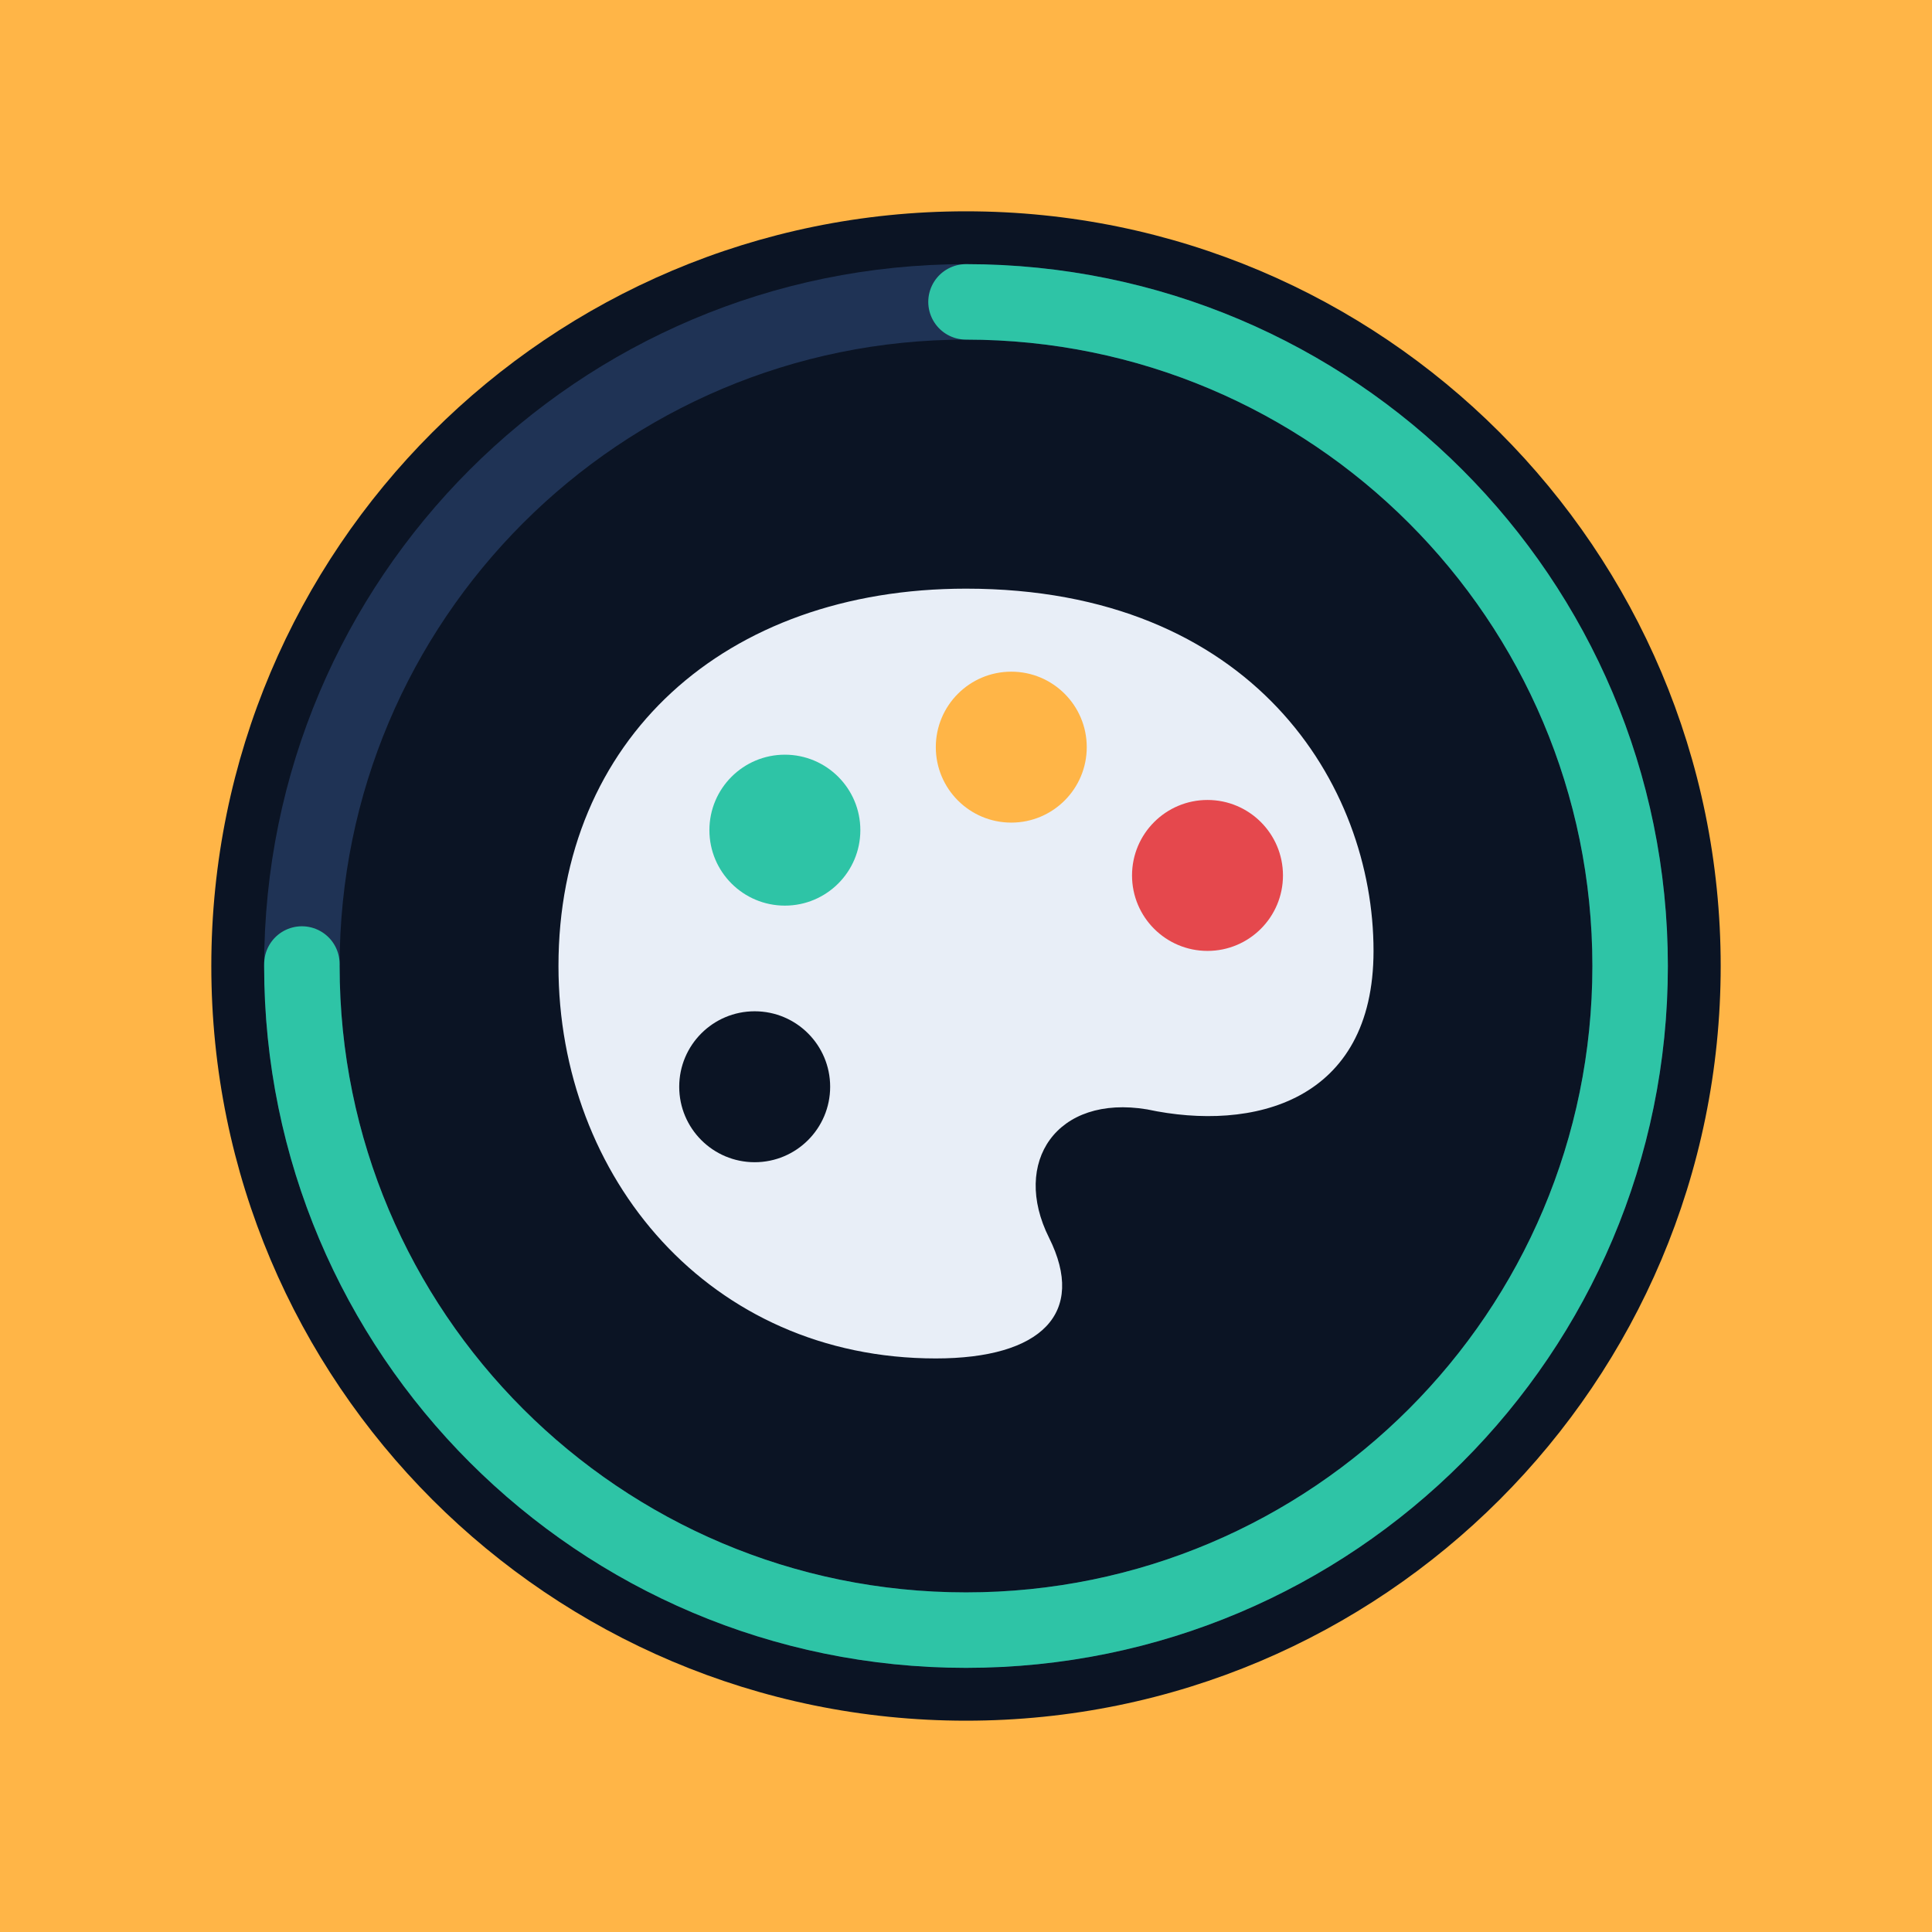
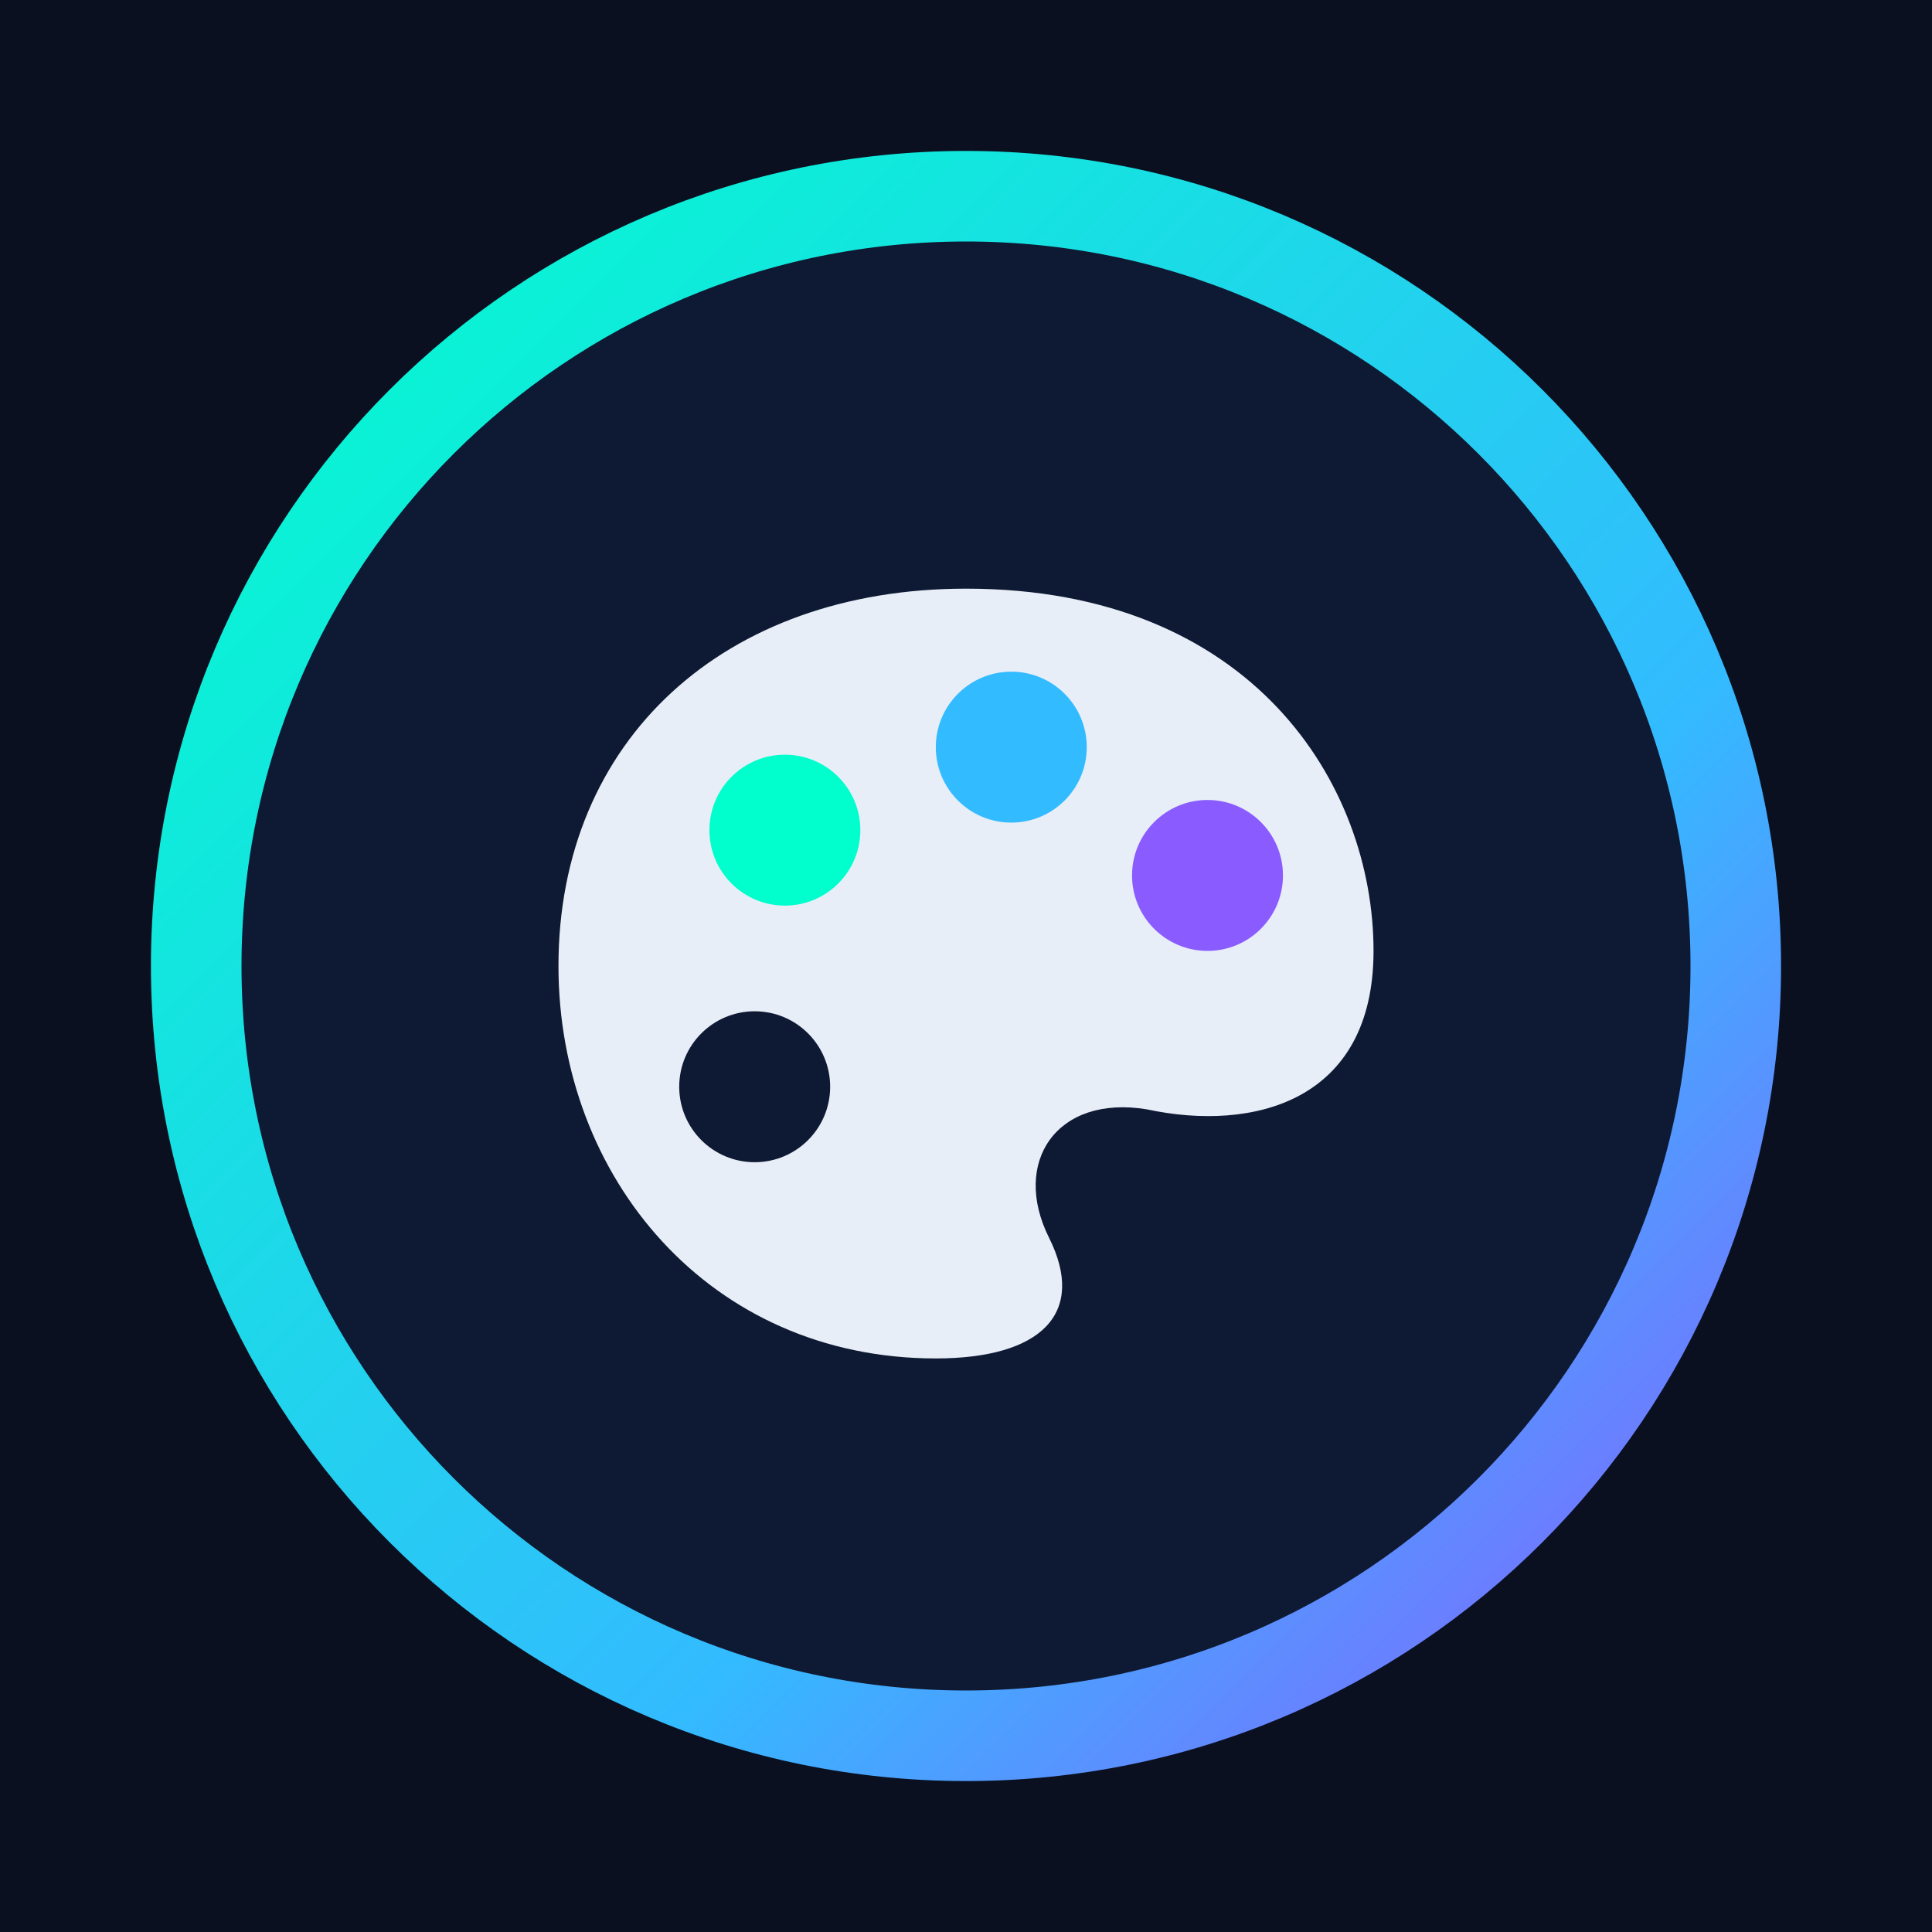
<svg xmlns="http://www.w3.org/2000/svg" width="256" height="256" viewBox="0 0 256 256">
-   <rect width="256" height="256" fill="#FFB547" />
-   <circle cx="128" cy="128" r="100" fill="#0B1424" />
-   <circle cx="128" cy="128" r="88" fill="none" stroke="#1F3355" stroke-width="10" />
-   <circle cx="128" cy="128" r="88" fill="none" stroke="#2EC4A6" stroke-width="10" stroke-linecap="round" stroke-dasharray="415 553" transform="rotate(-90 128 128)" />
+   <defs>
+     <linearGradient id="fi-ring" x1="0" y1="0" x2="1" y2="1">
+       <stop offset="0" stop-color="#00FFCC" />
+       <stop offset="0.65" stop-color="#33BBFF" />
+       <stop offset="1" stop-color="#8A5CFF" />
+     </linearGradient>
+   </defs>
+   <rect width="256" height="256" fill="#0A1020" />
+   <circle cx="128" cy="128" r="102" fill="#0E1A33" stroke="url(#fi-ring)" stroke-width="12" />
  <path d="M128 78 C166 78 182 104 182 126 C182 146 166 150 152 147 C140 145 134 154 139 164 C144 174 138 180 124 180 C94 180 74 156 74 128 C74 98 96 78 128 78 Z" fill="#E8EEF7" />
-   <circle cx="104" cy="110" r="10" fill="#2EC4A6" />
-   <circle cx="134" cy="99" r="10" fill="#FFB547" />
-   <circle cx="160" cy="116" r="10" fill="#E5484D" />
-   <circle cx="100" cy="144" r="10" fill="#0B1424" />
+   <circle cx="104" cy="110" r="10" fill="#00FFCC" />
+   <circle cx="134" cy="99" r="10" fill="#33BBFF" />
+   <circle cx="160" cy="116" r="10" fill="#8A5CFF" />
+   <circle cx="100" cy="144" r="10" fill="#0E1A33" />
</svg>
